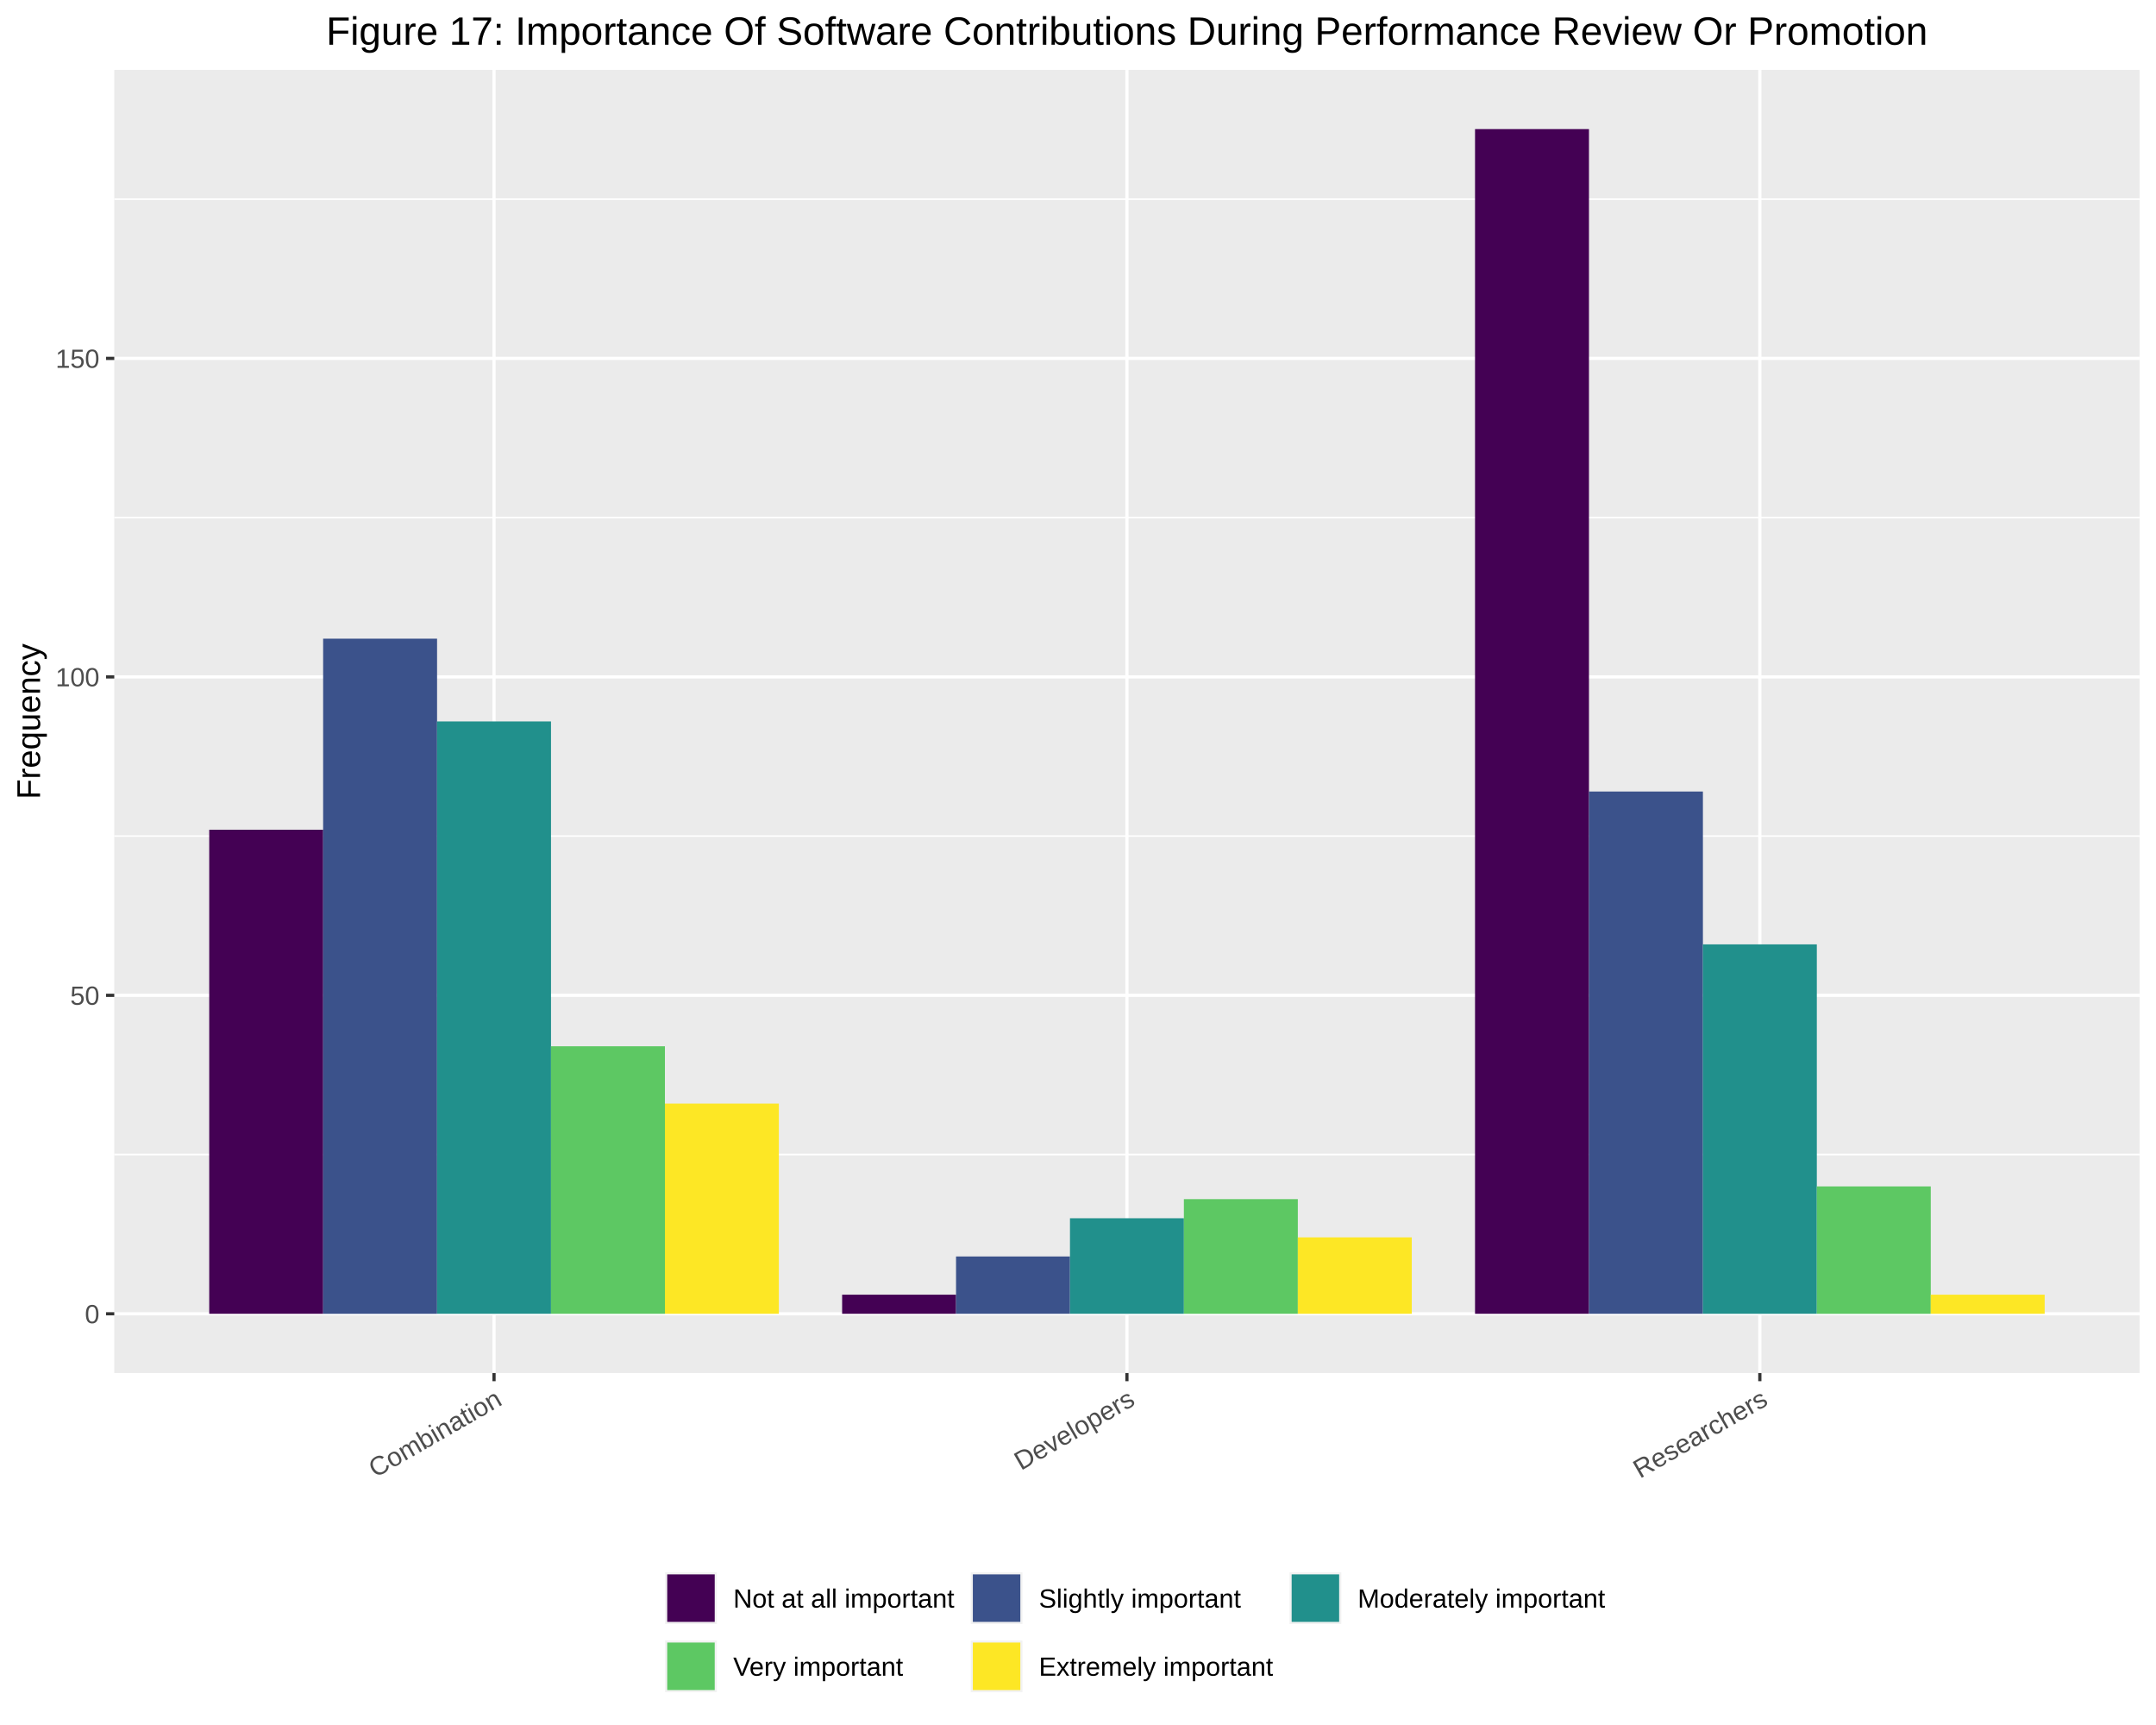
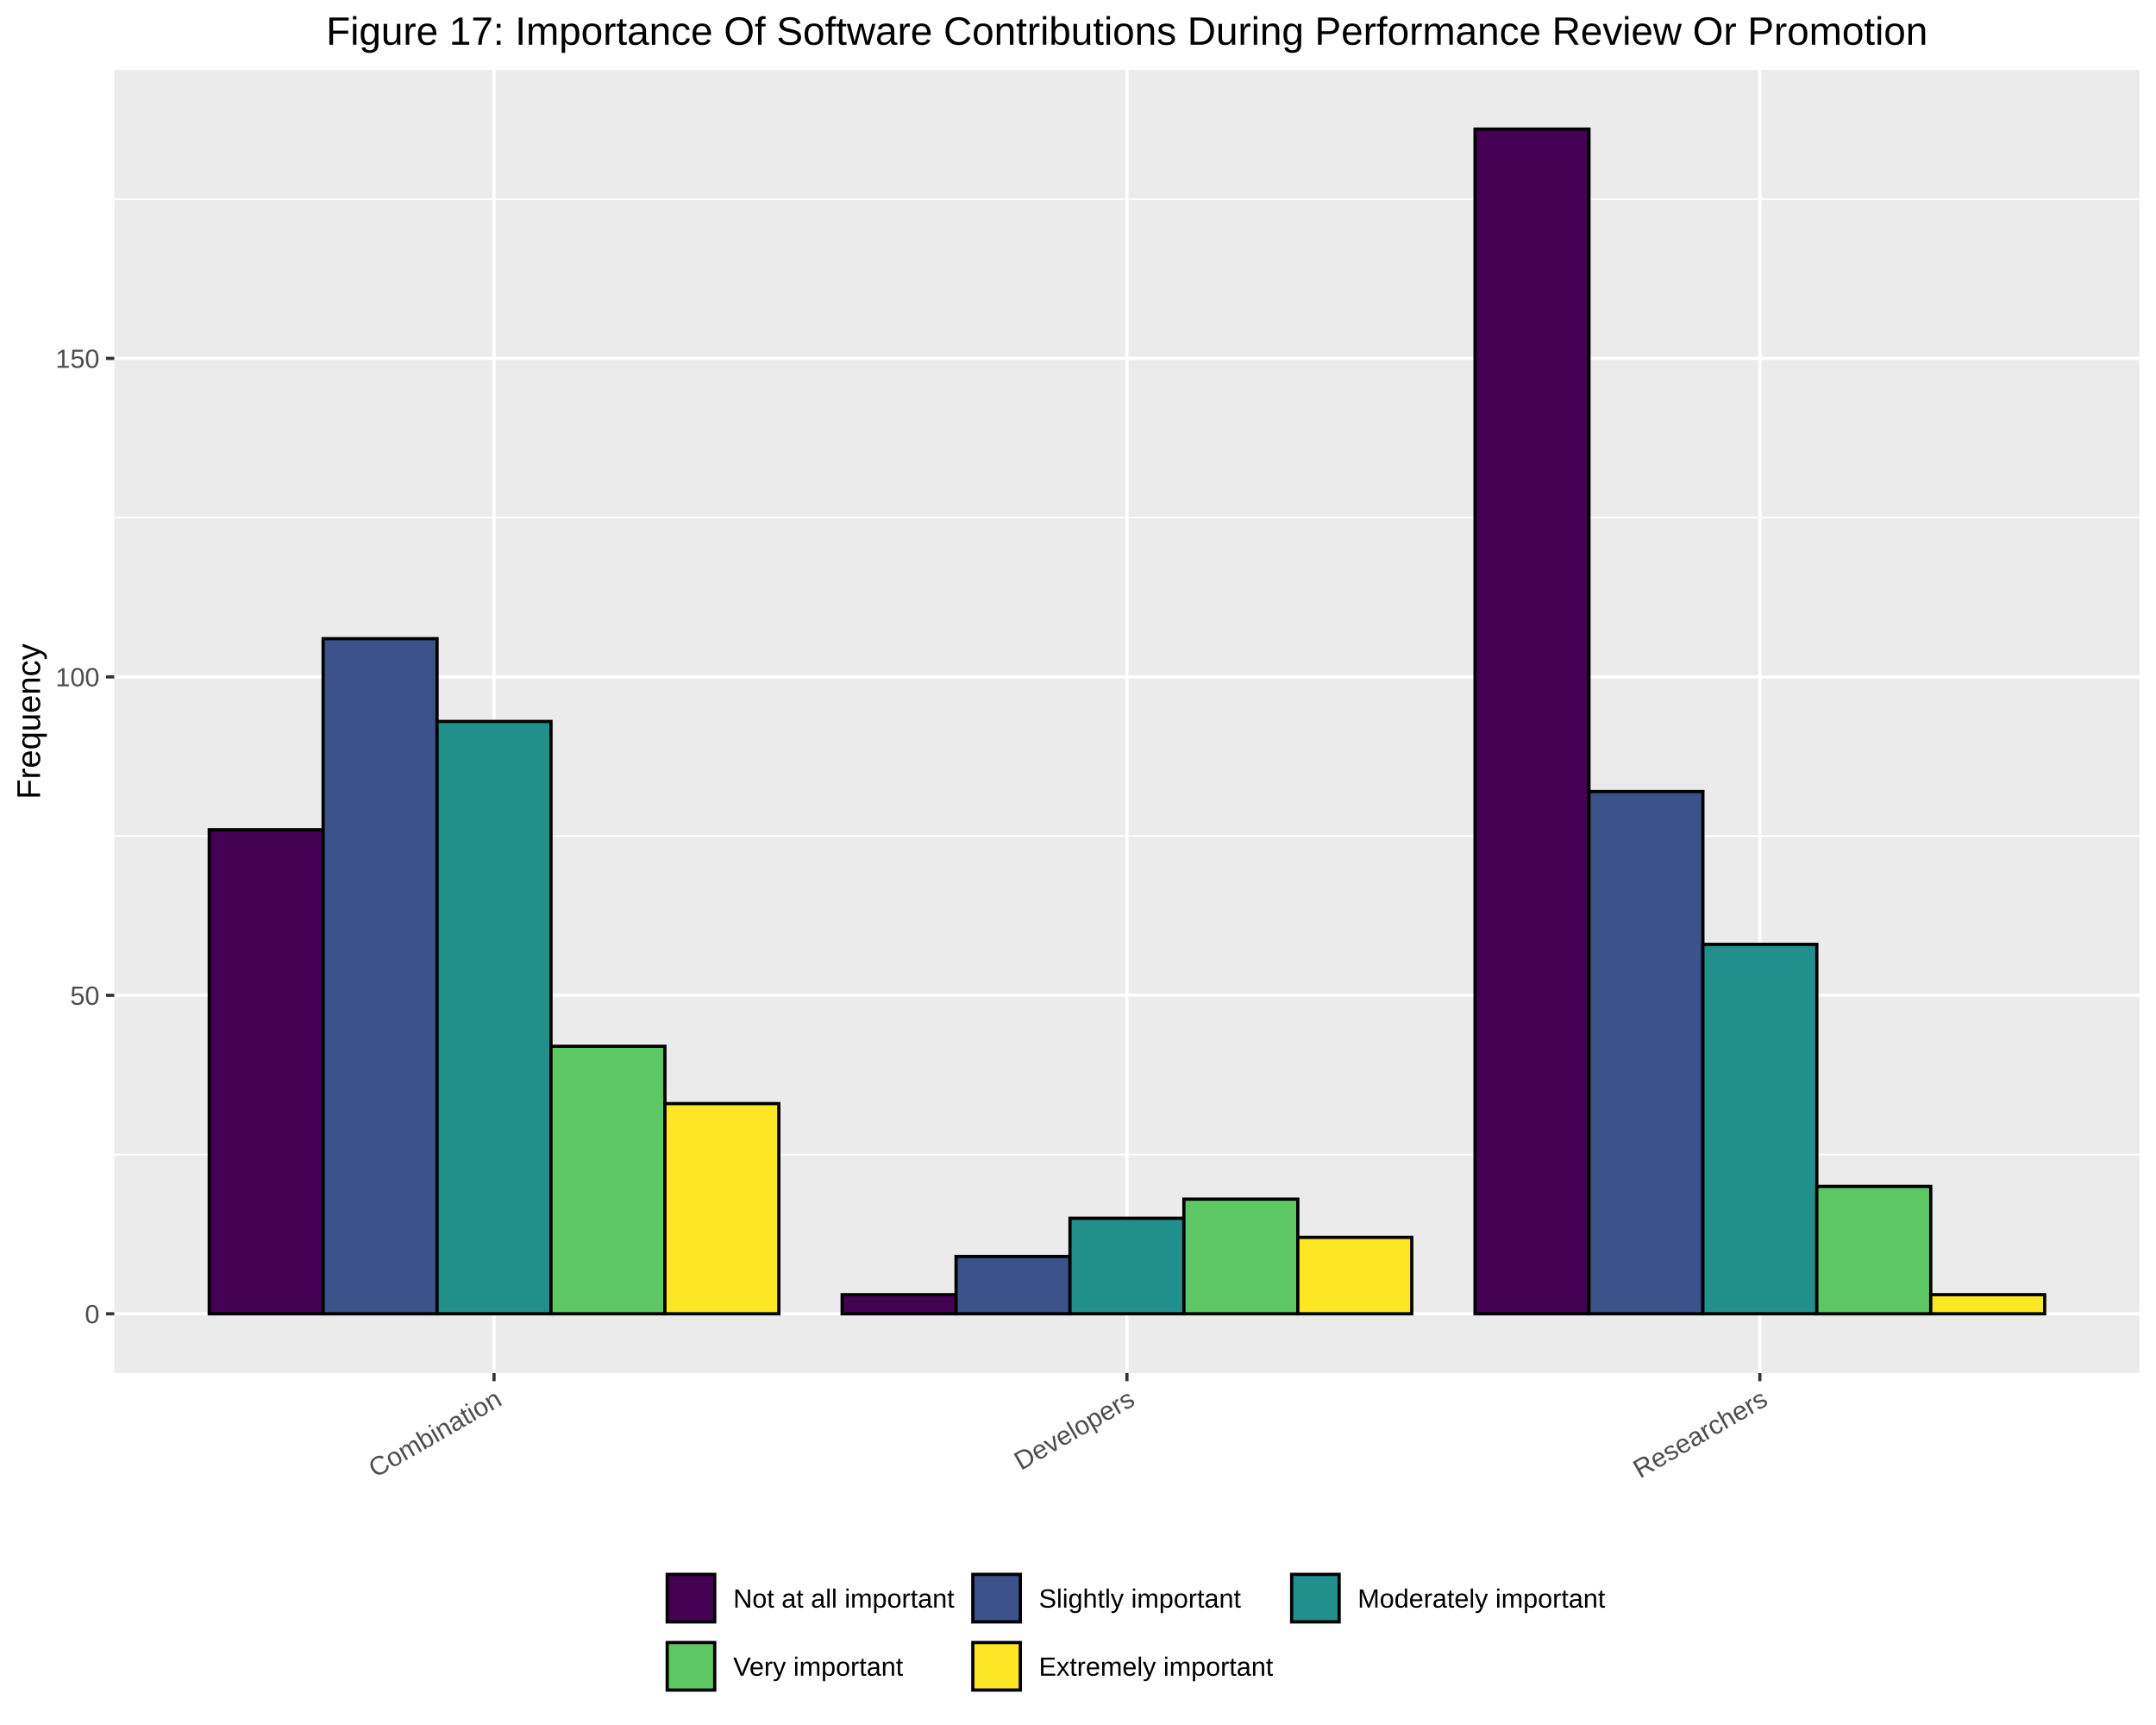
<svg xmlns="http://www.w3.org/2000/svg" class="svglite" width="720.00pt" height="576.00pt" viewBox="0 0 720.00 576.00">
  <defs>
    <style type="text/css">
    .svglite line, .svglite polyline, .svglite polygon, .svglite path, .svglite rect, .svglite circle {
      fill: none;
      stroke: #000000;
      stroke-linecap: round;
      stroke-linejoin: round;
      stroke-miterlimit: 10.00;
    }
    .svglite text {
      white-space: pre;
    }
  </style>
  </defs>
  <rect width="100%" height="100%" style="stroke: none; fill: #FFFFFF;" />
  <defs>
    <clipPath id="cpMC4wMHw3MjAuMDB8MC4wMHw1NzYuMDA=">
      <rect x="0.00" y="0.00" width="720.00" height="576.00" />
    </clipPath>
  </defs>
  <g clip-path="url(#cpMC4wMHw3MjAuMDB8MC4wMHw1NzYuMDA=)">
    <rect x="0.00" y="0.00" width="720.00" height="576.00" style="stroke-width: 1.07; stroke: #FFFFFF; fill: #FFFFFF;" />
  </g>
  <defs>
    <clipPath id="cpMzguMTZ8NzE0LjUyfDIzLjM0fDQ1OC40Nw==">
      <rect x="38.16" y="23.34" width="676.36" height="435.14" />
    </clipPath>
  </defs>
  <g clip-path="url(#cpMzguMTZ8NzE0LjUyfDIzLjM0fDQ1OC40Nw==)">
    <rect x="38.16" y="23.34" width="676.36" height="435.14" style="stroke-width: 1.07; stroke: none; fill: #EBEBEB;" />
    <polyline points="38.16,385.52 714.52,385.52 " style="stroke-width: 0.53; stroke: #FFFFFF; stroke-linecap: butt;" />
    <polyline points="38.16,279.18 714.52,279.18 " style="stroke-width: 0.53; stroke: #FFFFFF; stroke-linecap: butt;" />
    <polyline points="38.16,172.85 714.52,172.85 " style="stroke-width: 0.53; stroke: #FFFFFF; stroke-linecap: butt;" />
    <polyline points="38.16,66.51 714.52,66.51 " style="stroke-width: 0.53; stroke: #FFFFFF; stroke-linecap: butt;" />
    <polyline points="38.16,438.69 714.52,438.69 " style="stroke-width: 1.07; stroke: #FFFFFF; stroke-linecap: butt;" />
    <polyline points="38.16,332.35 714.52,332.35 " style="stroke-width: 1.07; stroke: #FFFFFF; stroke-linecap: butt;" />
    <polyline points="38.16,226.02 714.52,226.02 " style="stroke-width: 1.07; stroke: #FFFFFF; stroke-linecap: butt;" />
    <polyline points="38.16,119.68 714.52,119.68 " style="stroke-width: 1.07; stroke: #FFFFFF; stroke-linecap: butt;" />
    <polyline points="164.98,458.47 164.98,23.34 " style="stroke-width: 1.07; stroke: #FFFFFF; stroke-linecap: butt;" />
    <polyline points="376.34,458.47 376.34,23.34 " style="stroke-width: 1.07; stroke: #FFFFFF; stroke-linecap: butt;" />
    <polyline points="587.70,458.47 587.70,23.34 " style="stroke-width: 1.07; stroke: #FFFFFF; stroke-linecap: butt;" />
-     <rect x="69.87" y="277.06" width="38.05" height="161.63" style="stroke-width: 1.07; stroke: none; stroke-linecap: square; stroke-linejoin: miter; fill: #440154;" />
-     <rect x="107.91" y="213.26" width="38.05" height="225.44" style="stroke-width: 1.07; stroke: none; stroke-linecap: square; stroke-linejoin: miter; fill: #3B528B;" />
-     <rect x="145.96" y="240.90" width="38.05" height="197.79" style="stroke-width: 1.07; stroke: none; stroke-linecap: square; stroke-linejoin: miter; fill: #21908C;" />
-     <rect x="184.00" y="349.37" width="38.05" height="89.32" style="stroke-width: 1.07; stroke: none; stroke-linecap: square; stroke-linejoin: miter; fill: #5DC863;" />
-     <rect x="222.05" y="368.51" width="38.05" height="70.18" style="stroke-width: 1.07; stroke: none; stroke-linecap: square; stroke-linejoin: miter; fill: #FDE725;" />
-     <rect x="281.23" y="432.31" width="38.05" height="6.38" style="stroke-width: 1.07; stroke: none; stroke-linecap: square; stroke-linejoin: miter; fill: #440154;" />
-     <rect x="319.27" y="419.55" width="38.05" height="19.14" style="stroke-width: 1.07; stroke: none; stroke-linecap: square; stroke-linejoin: miter; fill: #3B528B;" />
-     <rect x="357.32" y="406.79" width="38.05" height="31.90" style="stroke-width: 1.07; stroke: none; stroke-linecap: square; stroke-linejoin: miter; fill: #21908C;" />
-     <rect x="395.36" y="400.41" width="38.05" height="38.28" style="stroke-width: 1.07; stroke: none; stroke-linecap: square; stroke-linejoin: miter; fill: #5DC863;" />
-     <rect x="433.41" y="413.17" width="38.05" height="25.52" style="stroke-width: 1.07; stroke: none; stroke-linecap: square; stroke-linejoin: miter; fill: #FDE725;" />
-     <rect x="492.59" y="43.11" width="38.05" height="395.58" style="stroke-width: 1.07; stroke: none; stroke-linecap: square; stroke-linejoin: miter; fill: #440154;" />
-     <rect x="530.64" y="264.30" width="38.05" height="174.39" style="stroke-width: 1.07; stroke: none; stroke-linecap: square; stroke-linejoin: miter; fill: #3B528B;" />
-     <rect x="568.68" y="315.34" width="38.05" height="123.35" style="stroke-width: 1.07; stroke: none; stroke-linecap: square; stroke-linejoin: miter; fill: #21908C;" />
-     <rect x="606.73" y="396.16" width="38.05" height="42.54" style="stroke-width: 1.07; stroke: none; stroke-linecap: square; stroke-linejoin: miter; fill: #5DC863;" />
-     <rect x="644.77" y="432.31" width="38.05" height="6.38" style="stroke-width: 1.07; stroke: none; stroke-linecap: square; stroke-linejoin: miter; fill: #FDE725;" />
+     <rect x="69.87" y="277.06" width="38.05" height="161.63" style="stroke-width: 1.07; stroke-linecap: square; stroke-linejoin: miter; fill: #440154;" />
+     <rect x="107.91" y="213.26" width="38.05" height="225.44" style="stroke-width: 1.07; stroke-linecap: square; stroke-linejoin: miter; fill: #3B528B;" />
+     <rect x="145.96" y="240.90" width="38.05" height="197.79" style="stroke-width: 1.07; stroke-linecap: square; stroke-linejoin: miter; fill: #21908C;" />
+     <rect x="184.00" y="349.37" width="38.05" height="89.32" style="stroke-width: 1.07; stroke-linecap: square; stroke-linejoin: miter; fill: #5DC863;" />
+     <rect x="222.05" y="368.51" width="38.05" height="70.18" style="stroke-width: 1.07; stroke-linecap: square; stroke-linejoin: miter; fill: #FDE725;" />
+     <rect x="281.23" y="432.31" width="38.05" height="6.38" style="stroke-width: 1.07; stroke-linecap: square; stroke-linejoin: miter; fill: #440154;" />
+     <rect x="319.27" y="419.55" width="38.05" height="19.14" style="stroke-width: 1.07; stroke-linecap: square; stroke-linejoin: miter; fill: #3B528B;" />
+     <rect x="357.32" y="406.79" width="38.05" height="31.90" style="stroke-width: 1.07; stroke-linecap: square; stroke-linejoin: miter; fill: #21908C;" />
+     <rect x="395.36" y="400.41" width="38.05" height="38.28" style="stroke-width: 1.07; stroke-linecap: square; stroke-linejoin: miter; fill: #5DC863;" />
+     <rect x="433.41" y="413.17" width="38.05" height="25.52" style="stroke-width: 1.07; stroke-linecap: square; stroke-linejoin: miter; fill: #FDE725;" />
+     <rect x="492.59" y="43.11" width="38.05" height="395.58" style="stroke-width: 1.07; stroke-linecap: square; stroke-linejoin: miter; fill: #440154;" />
+     <rect x="530.64" y="264.30" width="38.05" height="174.39" style="stroke-width: 1.07; stroke-linecap: square; stroke-linejoin: miter; fill: #3B528B;" />
+     <rect x="568.68" y="315.34" width="38.05" height="123.35" style="stroke-width: 1.07; stroke-linecap: square; stroke-linejoin: miter; fill: #21908C;" />
+     <rect x="606.73" y="396.16" width="38.05" height="42.54" style="stroke-width: 1.07; stroke-linecap: square; stroke-linejoin: miter; fill: #5DC863;" />
+     <rect x="644.77" y="432.31" width="38.05" height="6.38" style="stroke-width: 1.07; stroke-linecap: square; stroke-linejoin: miter; fill: #FDE725;" />
  </g>
  <g clip-path="url(#cpMC4wMHw3MjAuMDB8MC4wMHw1NzYuMDA=)">
    <text x="33.23" y="441.85" text-anchor="end" style="font-size: 8.80px;fill: #4D4D4D; font-family: &quot;Arial&quot;;" textLength="4.90px" lengthAdjust="spacingAndGlyphs">0</text>
    <text x="33.23" y="335.51" text-anchor="end" style="font-size: 8.80px;fill: #4D4D4D; font-family: &quot;Arial&quot;;" textLength="9.79px" lengthAdjust="spacingAndGlyphs">50</text>
    <text x="33.23" y="229.17" text-anchor="end" style="font-size: 8.80px;fill: #4D4D4D; font-family: &quot;Arial&quot;;" textLength="14.69px" lengthAdjust="spacingAndGlyphs">100</text>
    <text x="33.23" y="122.83" text-anchor="end" style="font-size: 8.80px;fill: #4D4D4D; font-family: &quot;Arial&quot;;" textLength="14.69px" lengthAdjust="spacingAndGlyphs">150</text>
    <polyline points="35.42,438.69 38.16,438.69 " style="stroke-width: 1.07; stroke: #333333; stroke-linecap: butt;" />
    <polyline points="35.42,332.35 38.16,332.35 " style="stroke-width: 1.07; stroke: #333333; stroke-linecap: butt;" />
    <polyline points="35.42,226.02 38.16,226.02 " style="stroke-width: 1.07; stroke: #333333; stroke-linecap: butt;" />
    <polyline points="35.42,119.68 38.16,119.68 " style="stroke-width: 1.07; stroke: #333333; stroke-linecap: butt;" />
    <polyline points="164.98,461.21 164.98,458.47 " style="stroke-width: 1.07; stroke: #333333; stroke-linecap: butt;" />
    <polyline points="376.34,461.21 376.34,458.47 " style="stroke-width: 1.07; stroke: #333333; stroke-linecap: butt;" />
    <polyline points="587.70,461.21 587.70,458.47 " style="stroke-width: 1.07; stroke: #333333; stroke-linecap: butt;" />
    <text transform="translate(168.13,468.86) rotate(-30)" text-anchor="end" style="font-size: 8.80px;fill: #4D4D4D; font-family: &quot;Arial&quot;;" textLength="49.40px" lengthAdjust="spacingAndGlyphs">Combination</text>
    <text transform="translate(379.50,468.86) rotate(-30)" text-anchor="end" style="font-size: 8.80px;fill: #4D4D4D; font-family: &quot;Arial&quot;;" textLength="44.51px" lengthAdjust="spacingAndGlyphs">Developers</text>
    <text transform="translate(590.86,468.86) rotate(-30)" text-anchor="end" style="font-size: 8.80px;fill: #4D4D4D; font-family: &quot;Arial&quot;;" textLength="49.89px" lengthAdjust="spacingAndGlyphs">Researchers</text>
    <text transform="translate(13.37,240.90) rotate(-90)" text-anchor="middle" style="font-size: 11.00px; font-family: &quot;Arial&quot;;" textLength="51.98px" lengthAdjust="spacingAndGlyphs">Frequency</text>
    <rect x="211.16" y="519.52" width="330.37" height="51.00" style="stroke-width: 1.07; stroke: none; fill: #FFFFFF;" />
    <rect x="222.11" y="525.00" width="17.28" height="17.28" style="stroke-width: 1.07; stroke: none; fill: #F2F2F2;" />
-     <rect x="222.82" y="525.71" width="15.86" height="15.86" style="stroke-width: 1.07; stroke: none; stroke-linecap: square; stroke-linejoin: miter; fill: #440154;" />
+     <rect x="222.82" y="525.71" width="15.86" height="15.86" style="stroke-width: 1.07; stroke-linecap: square; stroke-linejoin: miter; fill: #440154;" />
    <rect x="324.17" y="525.00" width="17.28" height="17.28" style="stroke-width: 1.07; stroke: none; fill: #F2F2F2;" />
-     <rect x="324.88" y="525.71" width="15.86" height="15.86" style="stroke-width: 1.07; stroke: none; stroke-linecap: square; stroke-linejoin: miter; fill: #3B528B;" />
+     <rect x="324.88" y="525.71" width="15.86" height="15.86" style="stroke-width: 1.07; stroke-linecap: square; stroke-linejoin: miter; fill: #3B528B;" />
    <rect x="430.64" y="525.00" width="17.28" height="17.28" style="stroke-width: 1.07; stroke: none; fill: #F2F2F2;" />
-     <rect x="431.35" y="525.71" width="15.86" height="15.86" style="stroke-width: 1.07; stroke: none; stroke-linecap: square; stroke-linejoin: miter; fill: #21908C;" />
+     <rect x="431.35" y="525.71" width="15.86" height="15.86" style="stroke-width: 1.07; stroke-linecap: square; stroke-linejoin: miter; fill: #21908C;" />
    <rect x="222.11" y="547.76" width="17.28" height="17.28" style="stroke-width: 1.07; stroke: none; fill: #F2F2F2;" />
-     <rect x="222.82" y="548.47" width="15.86" height="15.86" style="stroke-width: 1.07; stroke: none; stroke-linecap: square; stroke-linejoin: miter; fill: #5DC863;" />
+     <rect x="222.82" y="548.47" width="15.86" height="15.86" style="stroke-width: 1.07; stroke-linecap: square; stroke-linejoin: miter; fill: #5DC863;" />
    <rect x="324.17" y="547.76" width="17.28" height="17.28" style="stroke-width: 1.07; stroke: none; fill: #F2F2F2;" />
-     <rect x="324.88" y="548.47" width="15.86" height="15.86" style="stroke-width: 1.07; stroke: none; stroke-linecap: square; stroke-linejoin: miter; fill: #FDE725;" />
+     <rect x="324.88" y="548.47" width="15.86" height="15.86" style="stroke-width: 1.07; stroke-linecap: square; stroke-linejoin: miter; fill: #FDE725;" />
    <text x="244.87" y="536.80" style="font-size: 8.80px; font-family: &quot;Arial&quot;;" textLength="73.82px" lengthAdjust="spacingAndGlyphs">Not at all important</text>
    <text x="346.93" y="536.80" style="font-size: 8.80px; font-family: &quot;Arial&quot;;" textLength="67.47px" lengthAdjust="spacingAndGlyphs">Slightly important</text>
    <text x="453.40" y="536.80" style="font-size: 8.80px; font-family: &quot;Arial&quot;;" textLength="82.65px" lengthAdjust="spacingAndGlyphs">Moderately important</text>
    <text x="244.87" y="559.55" style="font-size: 8.80px; font-family: &quot;Arial&quot;;" textLength="57.21px" lengthAdjust="spacingAndGlyphs">Very important</text>
    <text x="346.93" y="559.55" style="font-size: 8.80px; font-family: &quot;Arial&quot;;" textLength="78.23px" lengthAdjust="spacingAndGlyphs">Extremely important</text>
    <text x="376.34" y="14.94" text-anchor="middle" style="font-size: 13.20px; font-family: &quot;Arial&quot;;" textLength="534.46px" lengthAdjust="spacingAndGlyphs">Figure 17: Importance Of Software Contributions During Performance Review Or Promotion</text>
  </g>
</svg>
